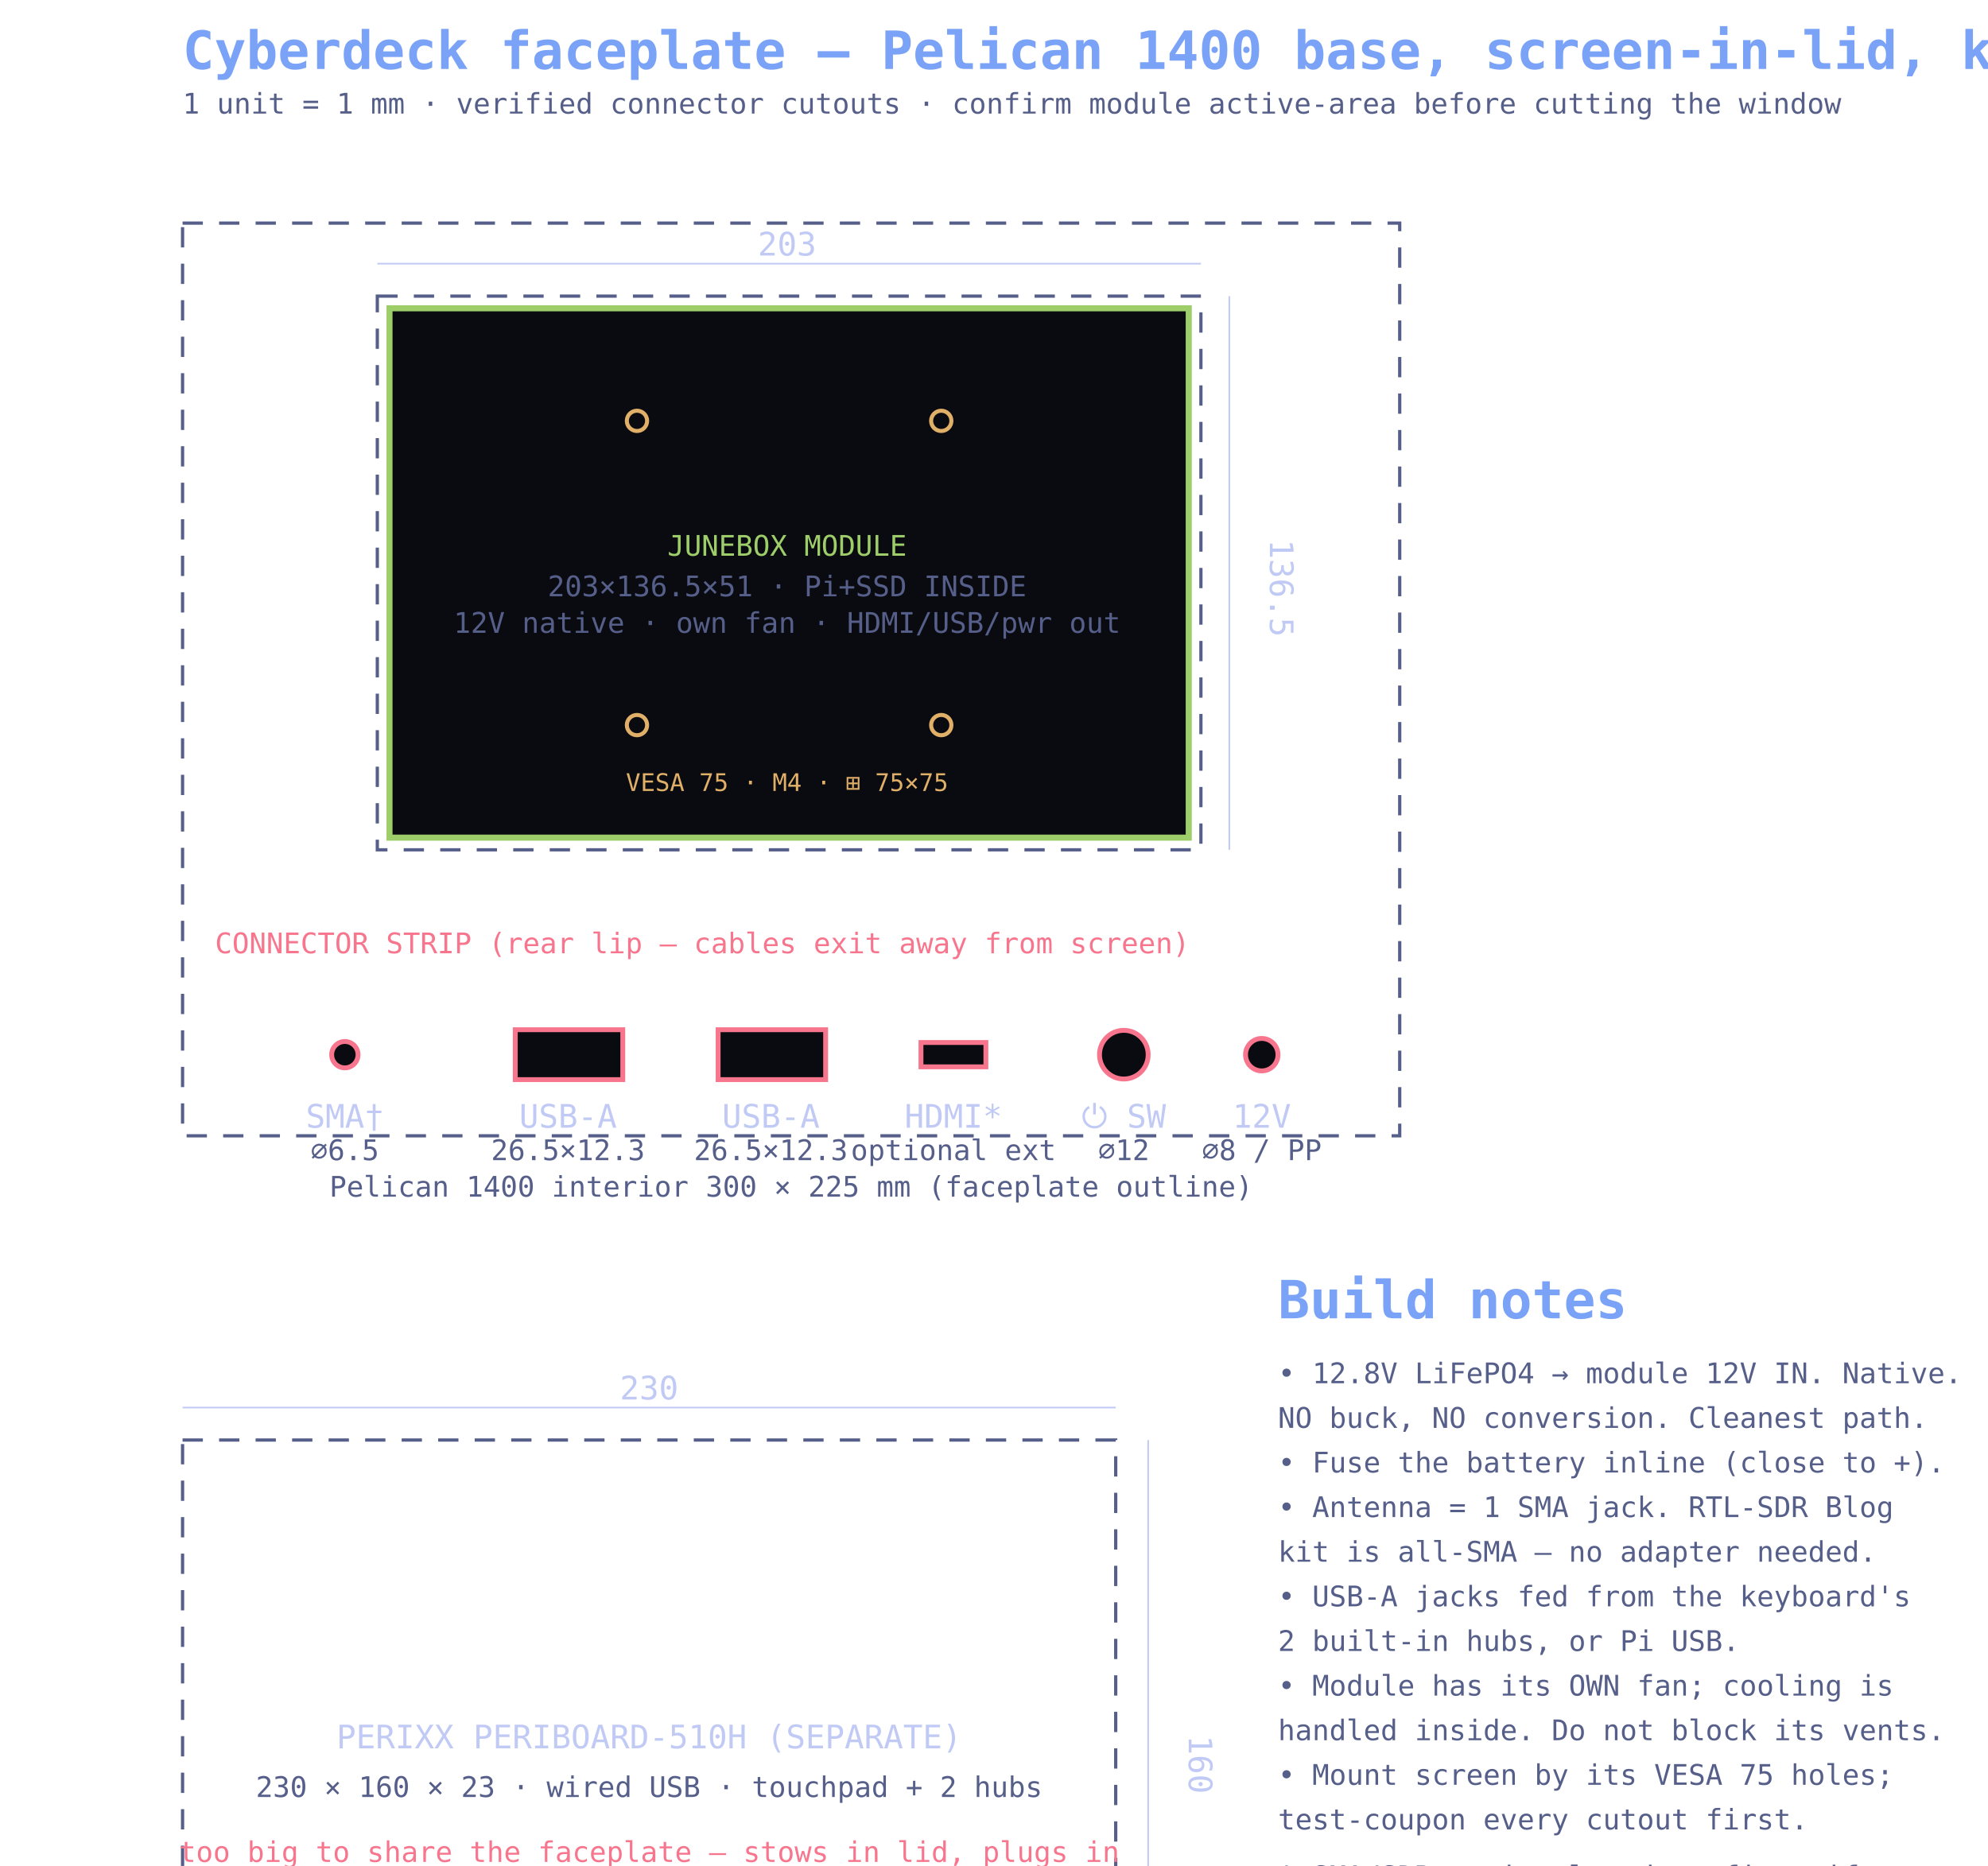
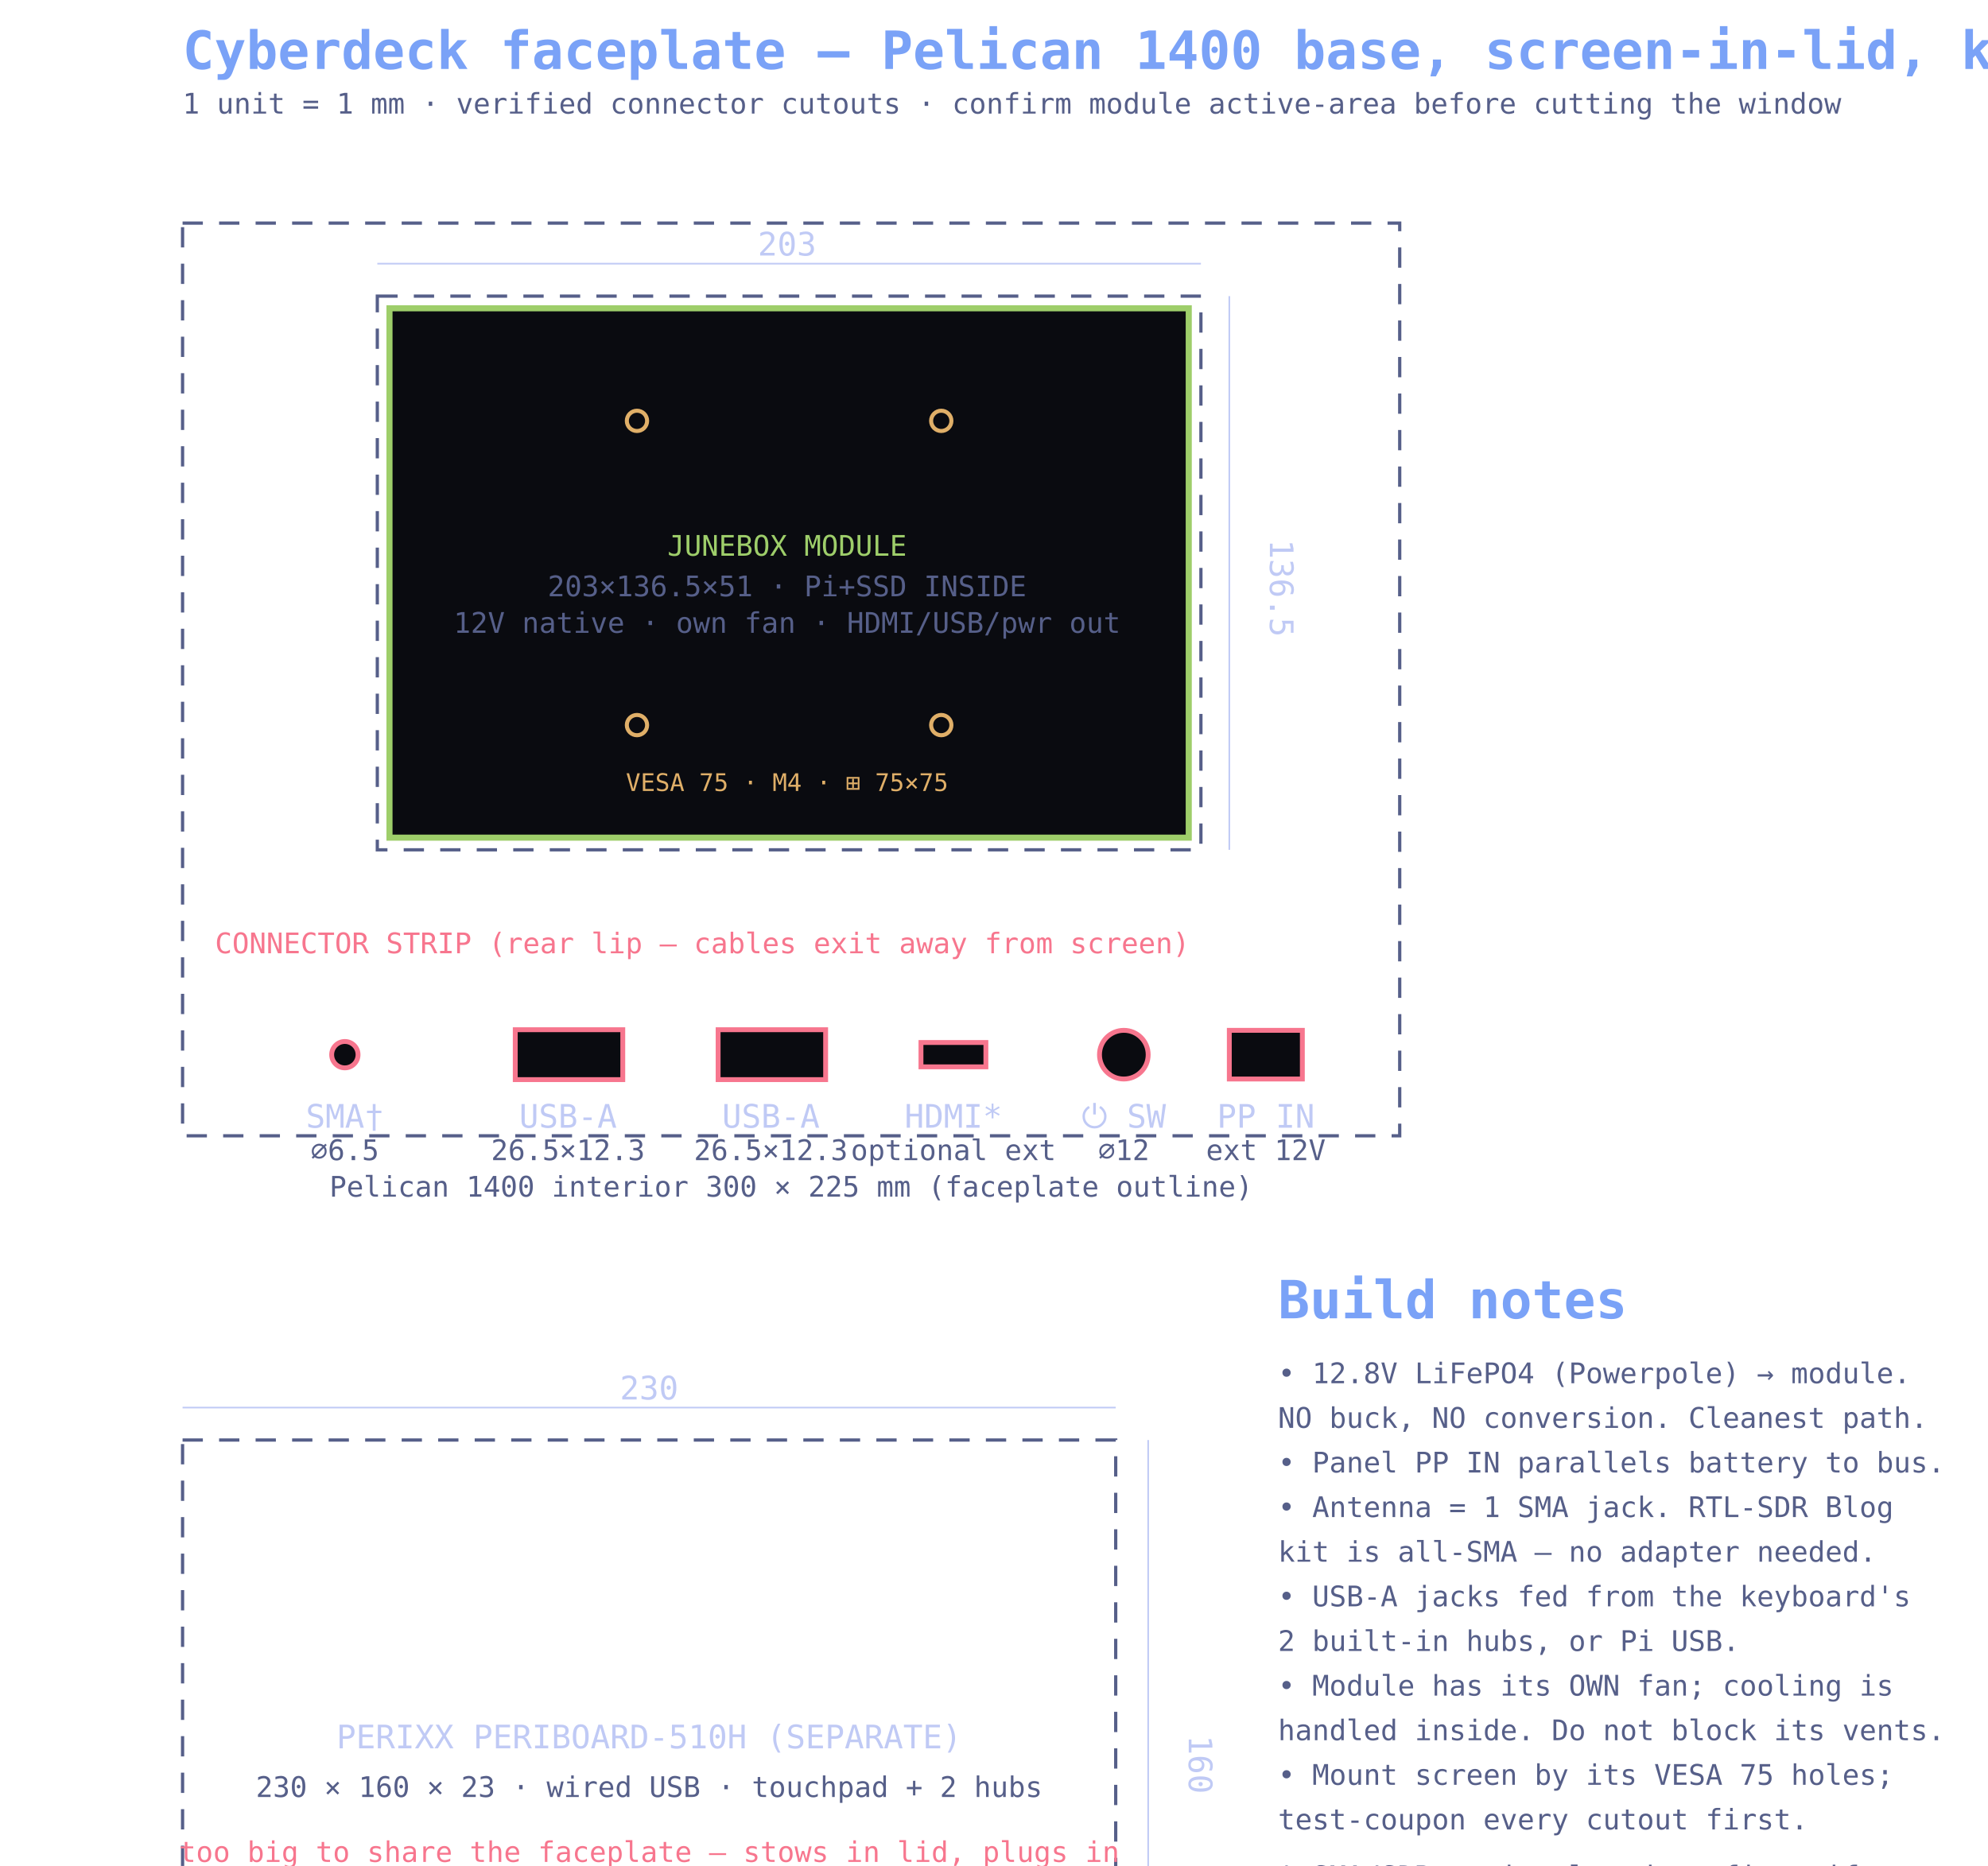
<svg xmlns="http://www.w3.org/2000/svg" viewBox="-45 -55 490 460" font-family="monospace">
  <style>
    .plate{fill:#12141c;stroke:#7aa2f7;stroke-width:1.2}
    .cut{fill:#0a0b10;stroke:#f7768e;stroke-width:1.2}
    .win{fill:#0a0b10;stroke:#9ece6a;stroke-width:1.5}
    .ref{fill:none;stroke:#565f89;stroke-width:0.8;stroke-dasharray:5 4}
    .dim{stroke:#c0caf5;stroke-width:0.4}
    .lbl{fill:#c0caf5;font-size:8px}
    .lbl small{font-size:6px}
    t,.t{fill:#c0caf5;font-size:8px}
    .hd{fill:#7aa2f7;font-size:13px;font-weight:bold}
    .sub{fill:#565f89;font-size:7px}
    .grn{fill:#9ece6a;font-size:7px}
    .red{fill:#f7768e;font-size:7px}
  </style>
  <text x="0" y="-38" class="hd">Cyberdeck faceplate — Pelican 1400 base, screen-in-lid, keyboard separate</text>
  <text x="0" y="-27" class="sub">1 unit = 1 mm · verified connector cutouts · confirm module active-area before cutting the window</text>
  <rect x="0" y="0" width="300" height="225" class="ref" />
  <text x="150" y="240" text-anchor="middle" class="sub">Pelican 1400 interior  300 × 225 mm  (faceplate outline)</text>
  <rect x="48" y="18" width="203" height="136.5" class="ref" />
  <rect x="51" y="21" width="197" height="130.5" class="win" />
  <text x="149" y="82" text-anchor="middle" class="grn">JUNEBOX MODULE</text>
  <text x="149" y="92" text-anchor="middle" class="sub">203×136.5×51 · Pi+SSD INSIDE</text>
  <text x="149" y="101" text-anchor="middle" class="sub">12V native · own fan · HDMI/USB/pwr out</text>
  <circle cx="112" cy="48.75" r="2.5" fill="none" stroke="#e0af68" stroke-width="1" />
  <circle cx="187" cy="48.75" r="2.5" fill="none" stroke="#e0af68" stroke-width="1" />
  <circle cx="112" cy="123.75" r="2.5" fill="none" stroke="#e0af68" stroke-width="1" />
  <circle cx="187" cy="123.75" r="2.5" fill="none" stroke="#e0af68" stroke-width="1" />
  <text x="149" y="140" text-anchor="middle" fill="#e0af68" font-size="6">VESA 75 · M4 · ⊞ 75×75</text>
  <line x1="48" y1="10" x2="251" y2="10" class="dim" />
  <text x="149" y="8" text-anchor="middle" class="lbl">203</text>
  <line x1="258" y1="18" x2="258" y2="154.5" class="dim" />
  <text x="268" y="90" text-anchor="middle" class="lbl" transform="rotate(90 268 90)">136.5</text>
  <text x="8" y="180" class="red">CONNECTOR STRIP  (rear lip — cables exit away from screen)</text>
  <circle cx="40" cy="205" r="3.25" class="cut" />
  <text x="40" y="223" text-anchor="middle" class="lbl">SMA†</text>
  <text x="40" y="231" text-anchor="middle" class="sub">⌀6.5</text>
  <rect x="82" y="198.85" width="26.5" height="12.3" class="cut" />
  <text x="95" y="223" text-anchor="middle" class="lbl">USB-A</text>
  <text x="95" y="231" text-anchor="middle" class="sub">26.5×12.3</text>
  <rect x="132" y="198.85" width="26.5" height="12.3" class="cut" />
  <text x="145" y="223" text-anchor="middle" class="lbl">USB-A</text>
  <text x="145" y="231" text-anchor="middle" class="sub">26.5×12.3</text>
  <rect x="182" y="202" width="16" height="6" class="cut" />
  <text x="190" y="223" text-anchor="middle" class="lbl">HDMI*</text>
  <text x="190" y="231" text-anchor="middle" class="sub">optional ext</text>
  <circle cx="232" cy="205" r="6" class="cut" />
  <text x="232" y="223" text-anchor="middle" class="lbl">⏻ SW</text>
  <text x="232" y="231" text-anchor="middle" class="sub">⌀12</text>
-   <circle cx="266" cy="205" r="4" class="cut" />
-   <text x="266" y="223" text-anchor="middle" class="lbl">12V</text>
-   <text x="266" y="231" text-anchor="middle" class="sub">⌀8 / PP</text>
+   <rect x="258" y="199" width="18" height="12" class="cut" />
+   <text x="267" y="223" text-anchor="middle" class="lbl">PP IN</text>
+   <text x="267" y="231" text-anchor="middle" class="sub">ext 12V</text>
  <g transform="translate(0,300)">
    <rect x="0" y="0" width="230" height="160" class="ref" />
    <text x="115" y="76" text-anchor="middle" class="lbl">PERIXX PERIBOARD-510H  (SEPARATE)</text>
    <text x="115" y="88" text-anchor="middle" class="sub">230 × 160 × 23 · wired USB · touchpad + 2 hubs</text>
    <text x="115" y="104" text-anchor="middle" class="red">too big to share the faceplate — stows in lid, plugs in</text>
    <line x1="0" y1="-8" x2="230" y2="-8" class="dim" />
    <text x="115" y="-10" text-anchor="middle" class="lbl">230</text>
    <line x1="238" y1="0" x2="238" y2="160" class="dim" />
    <text x="248" y="80" text-anchor="middle" class="lbl" transform="rotate(90 248 80)">160</text>
  </g>
  <g transform="translate(270,270)" class="t">
    <text x="0" y="0" class="hd" font-size="10">Build notes</text>
-     <text x="0" y="16" class="sub">• 12.8V LiFePO4 → module 12V IN. Native.</text>
+     <text x="0" y="16" class="sub">• 12.8V LiFePO4 (Powerpole) → module.</text>
    <text x="0" y="27" class="sub">  NO buck, NO conversion. Cleanest path.</text>
-     <text x="0" y="38" class="sub">• Fuse the battery inline (close to +).</text>
+     <text x="0" y="38" class="sub">• Panel PP IN parallels battery to bus.</text>
    <text x="0" y="49" class="sub">• Antenna = 1 SMA jack. RTL-SDR Blog</text>
    <text x="0" y="60" class="sub">  kit is all-SMA — no adapter needed.</text>
    <text x="0" y="71" class="sub">• USB-A jacks fed from the keyboard's</text>
    <text x="0" y="82" class="sub">  2 built-in hubs, or Pi USB.</text>
    <text x="0" y="93" class="sub">• Module has its OWN fan; cooling is</text>
    <text x="0" y="104" class="sub">  handled inside. Do not block its vents.</text>
    <text x="0" y="115" class="sub">• Mount screen by its VESA 75 holes;</text>
    <text x="0" y="126" class="sub">  test-coupon every cutout first.</text>
    <text x="0" y="140" class="sub">† SMA/SDR optional — drop first if</text>
    <text x="0" y="151" class="sub">  space is tight. Deck works without.</text>
  </g>
</svg>
